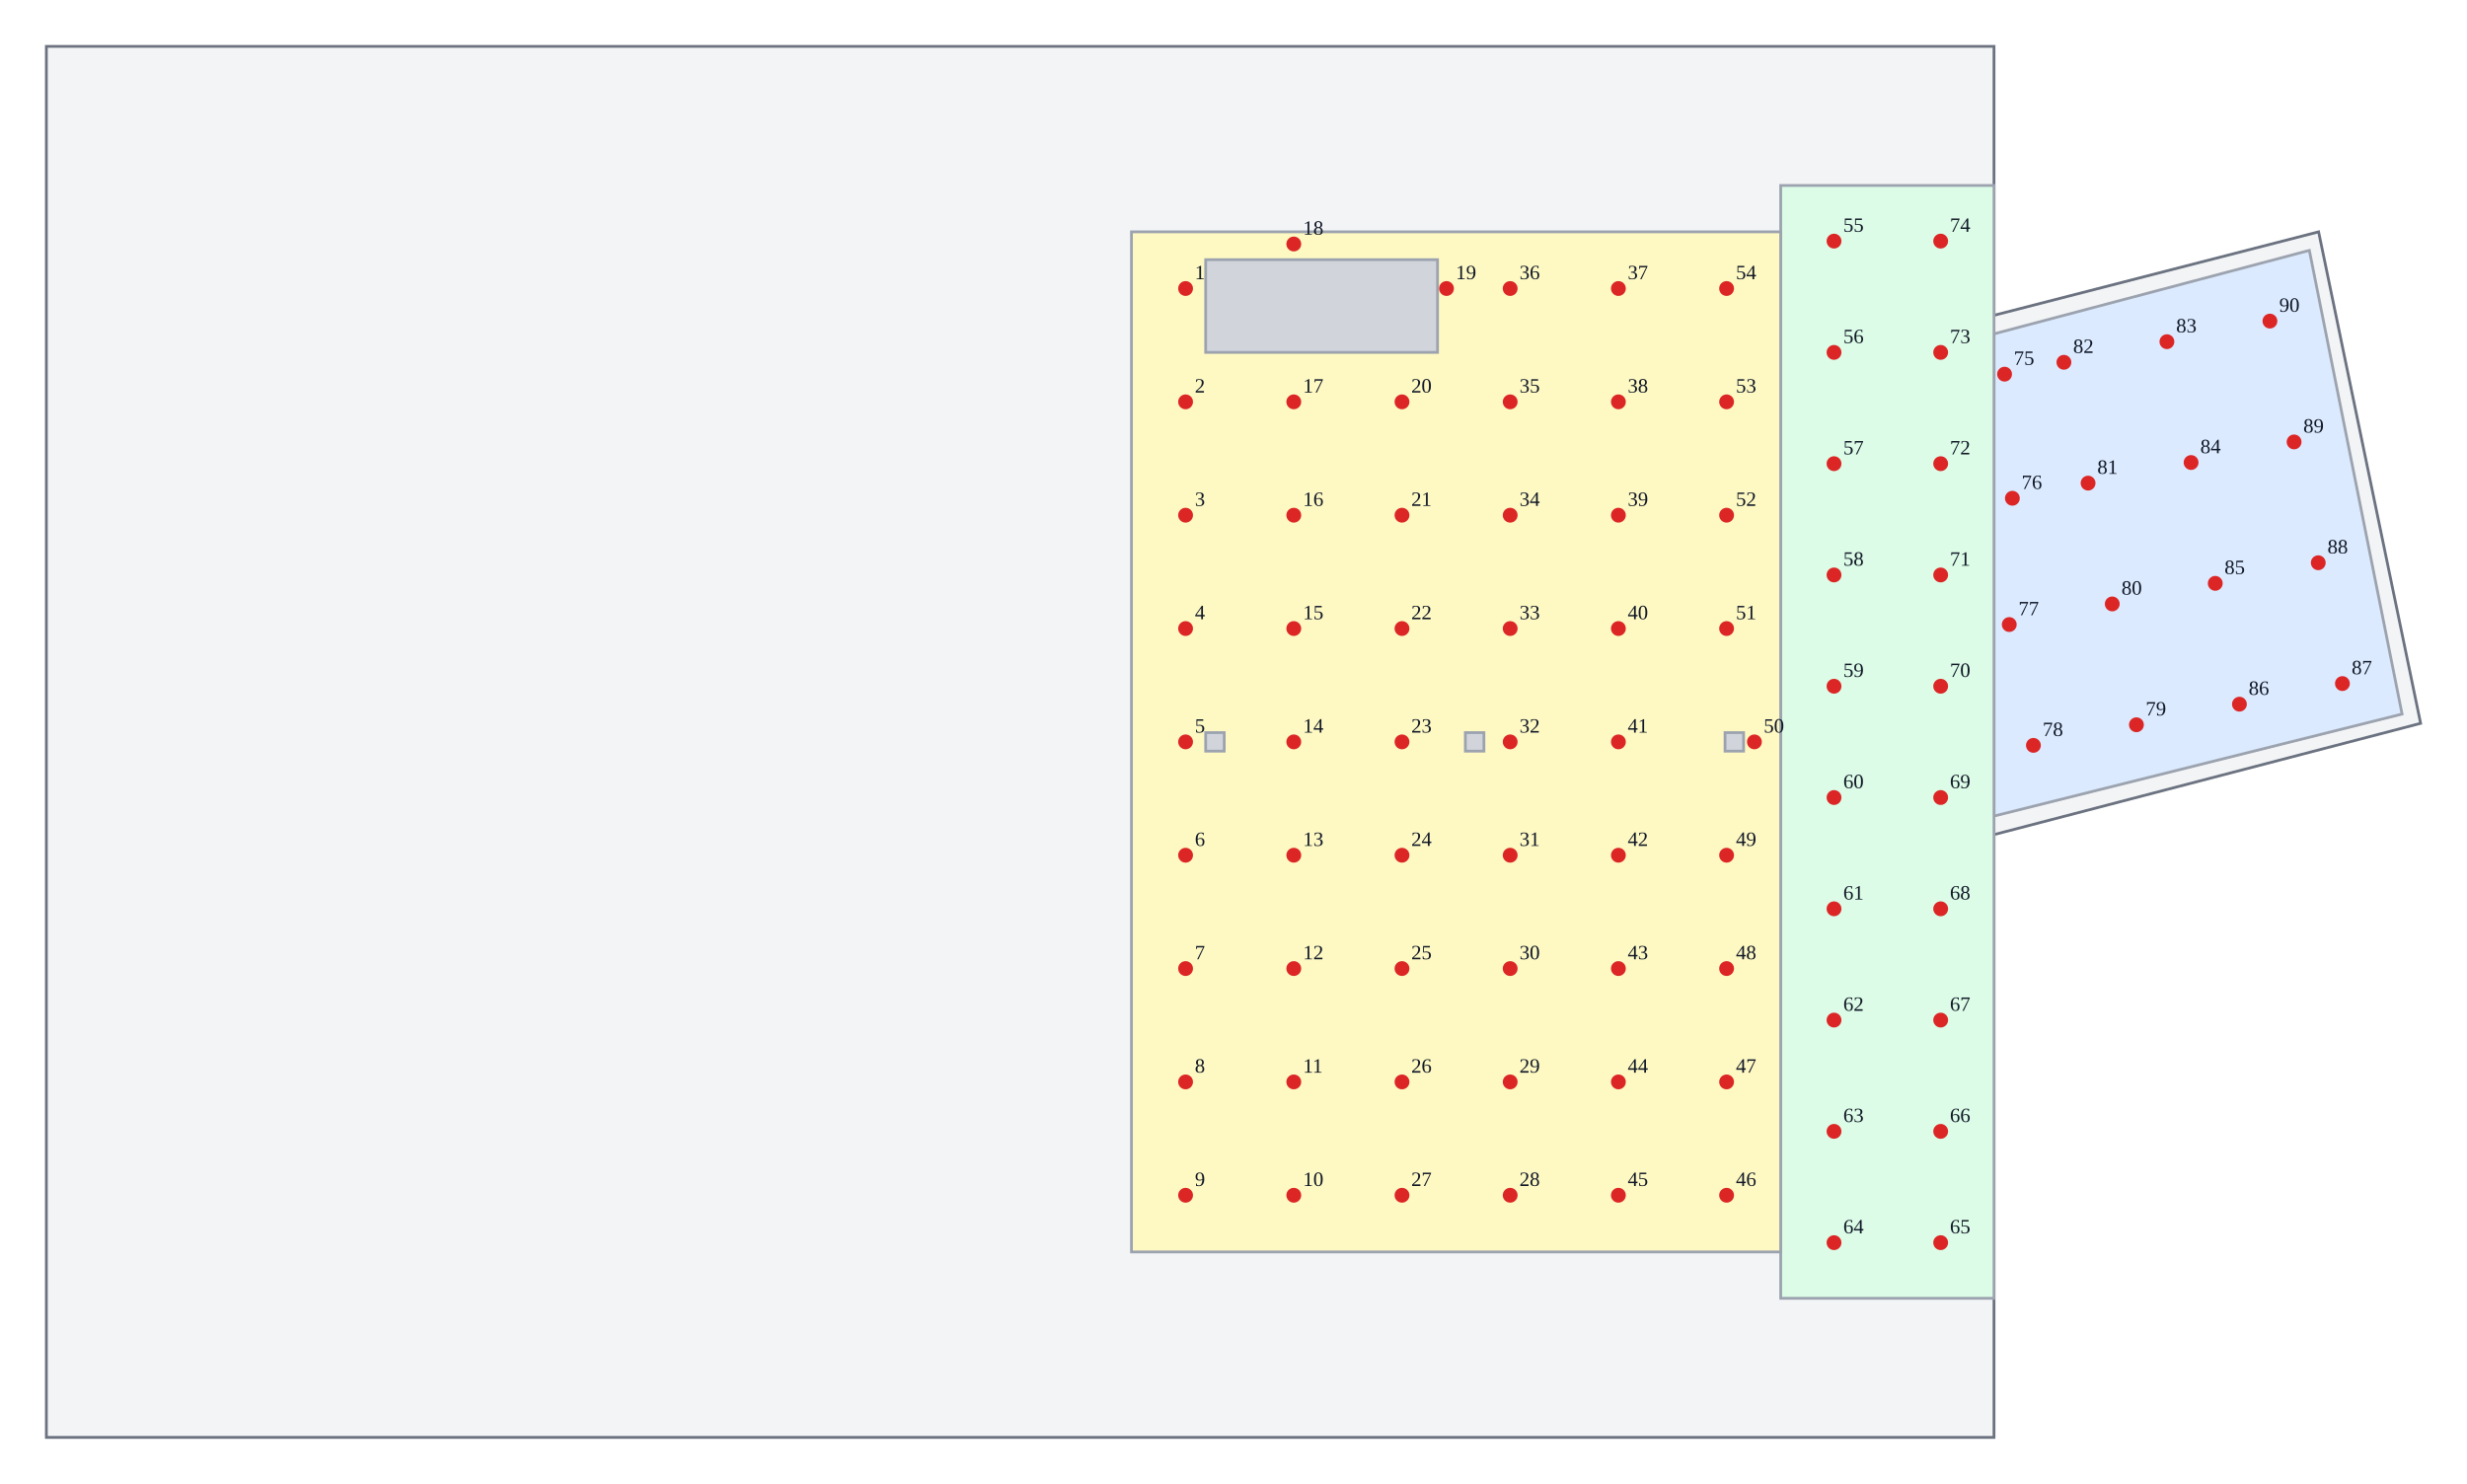
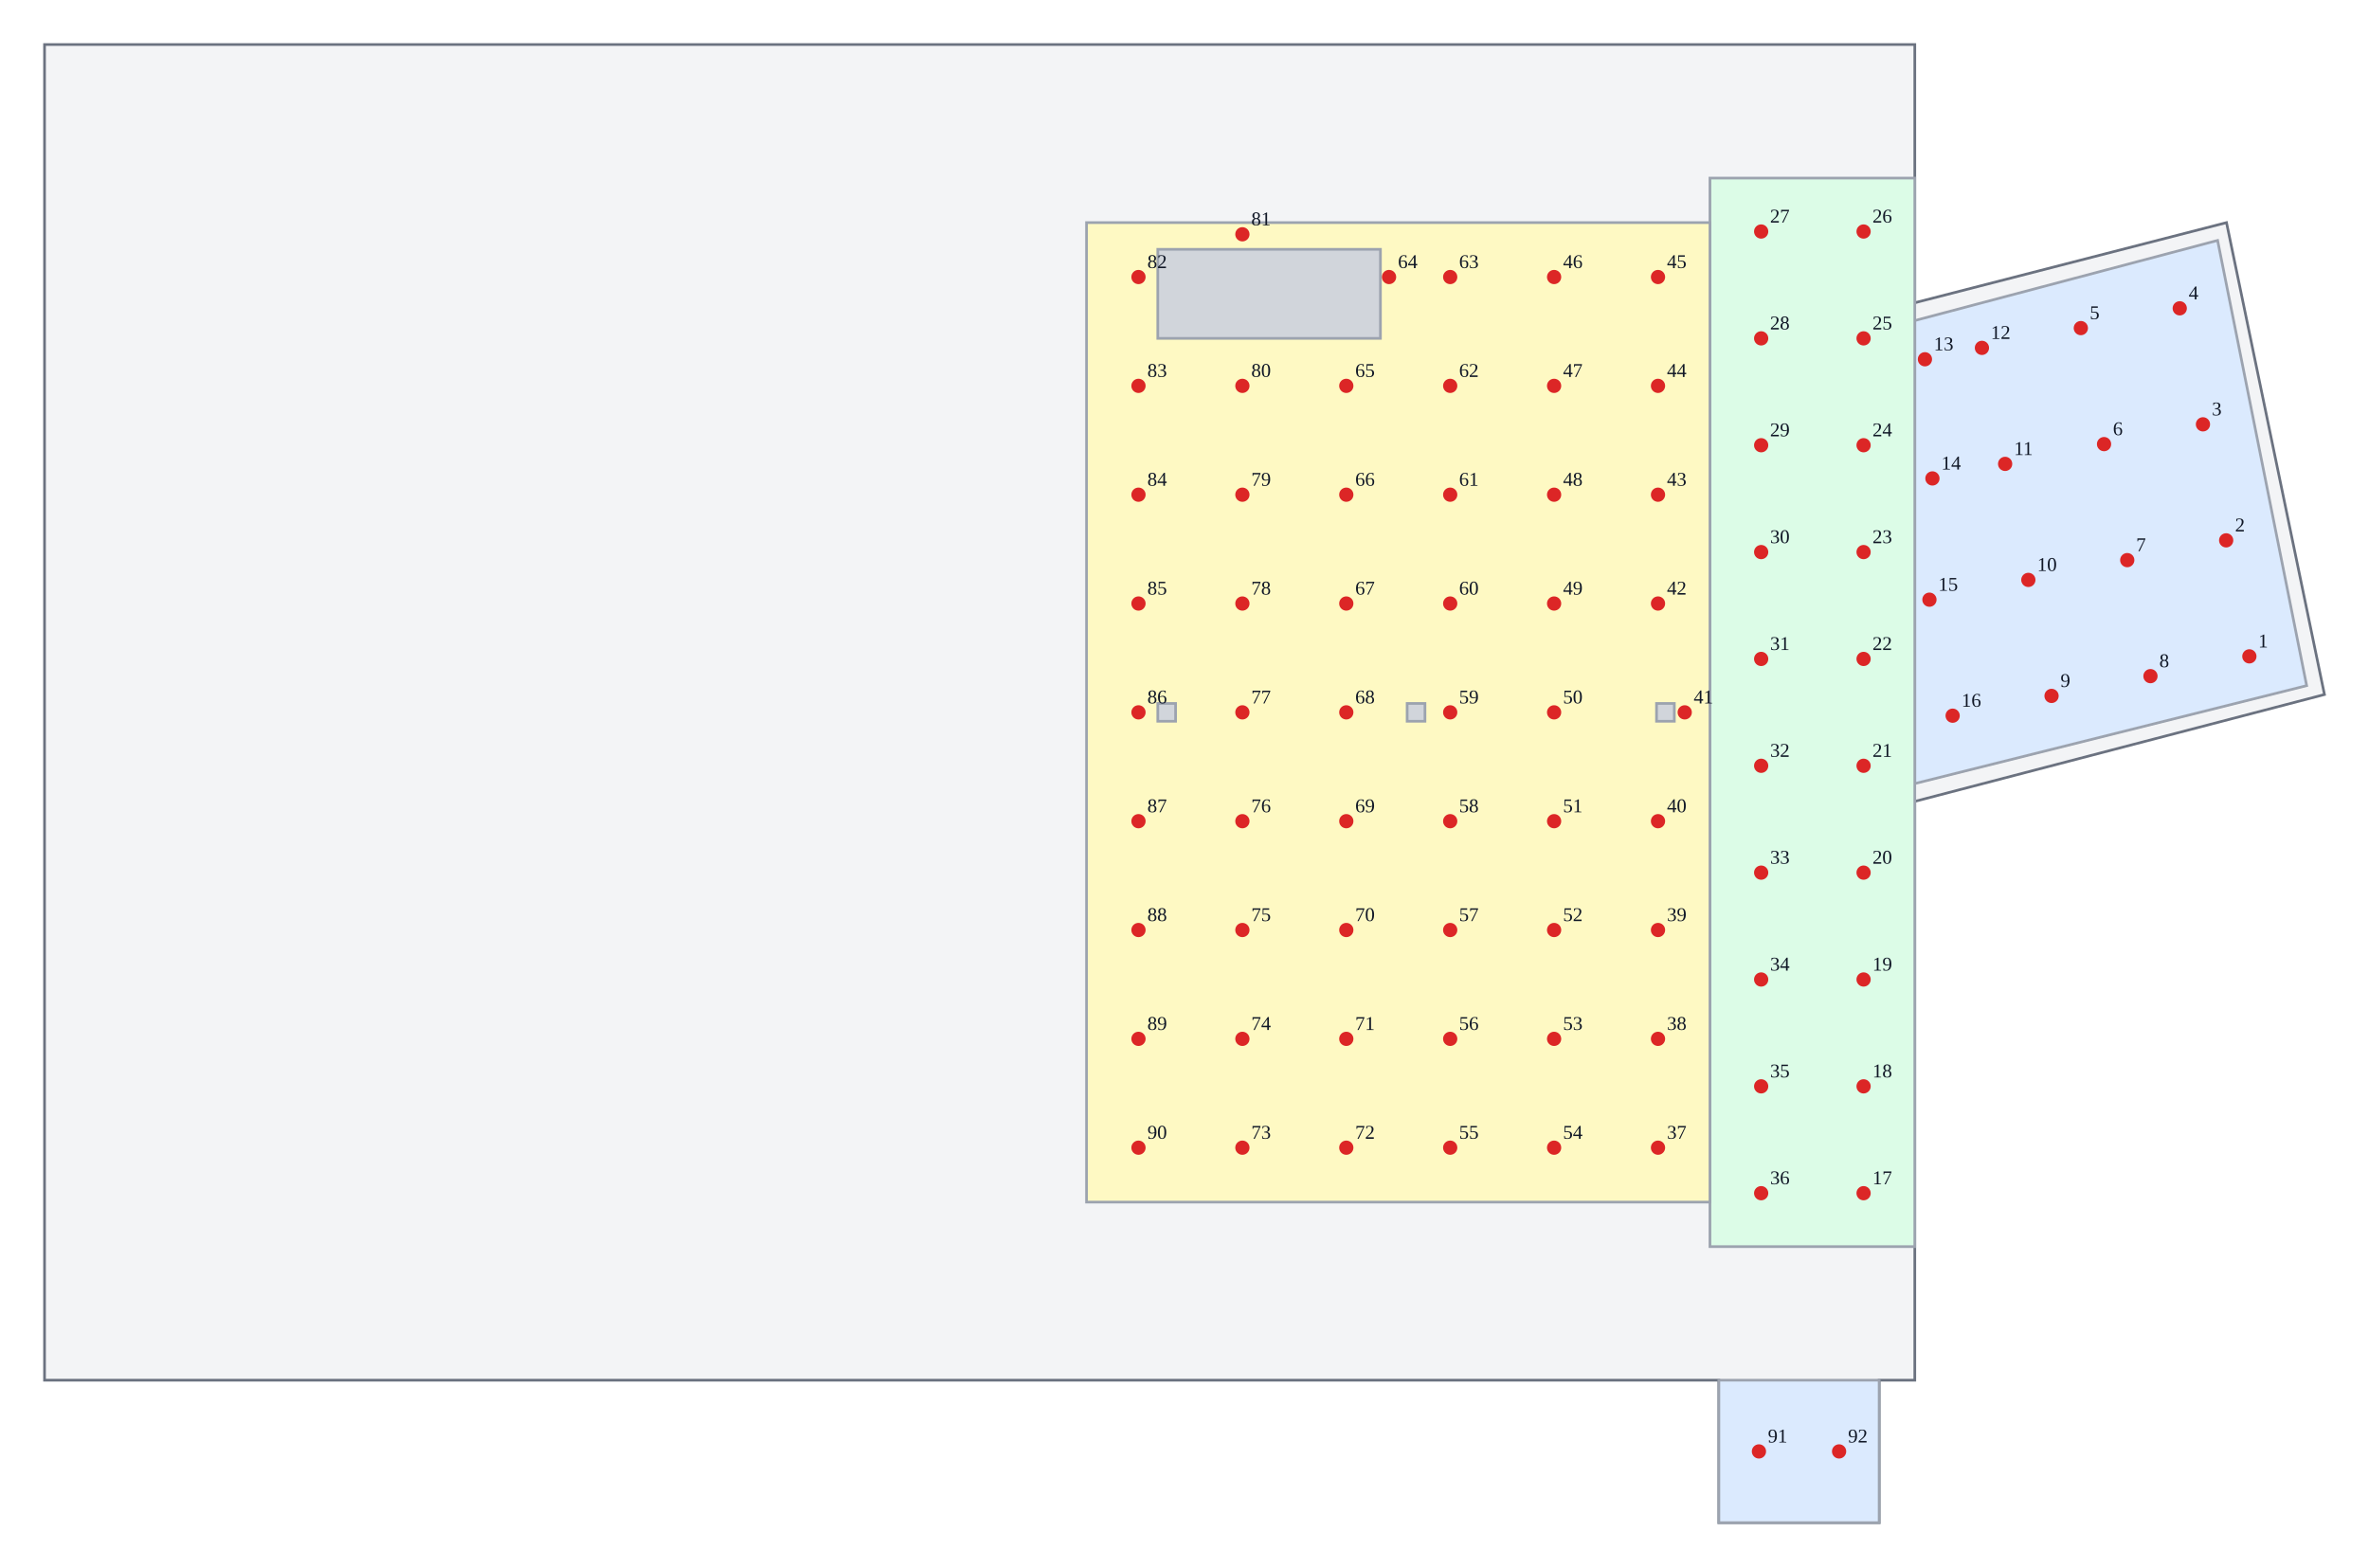
- <svg xmlns="http://www.w3.org/2000/svg" viewBox="-110 -80 266 160">
-   <polygon points="-105,75 105,75 105,10 151,-2 140,-55 105,-46 105,-75 -105,-75" fill="#f3f4f6" stroke="#6b7280" stroke-width="0.3" />
-   <polygon points="105,8 149,-3 139,-53 105,-44" fill="#dbeafe" stroke="#9ca3af" stroke-width="0.3" />
-   <polygon points="82,60 105,60 105,-60 82,-60" fill="#dcfce7" stroke="#9ca3af" stroke-width="0.3" />
-   <polygon points="12,55 82,55 82,-55 12,-55" fill="#fef9c3" stroke="#9ca3af" stroke-width="0.3" />
-   <polygon points="20,-42 45,-42 45,-52 20,-52" fill="#d1d5db" stroke="#9ca3af" stroke-width="0.3" />
-   <polygon points="20,1 22,1 22,-1 20,-1" fill="#d1d5db" stroke="#9ca3af" stroke-width="0.3" />
-   <polygon points="48,1 50,1 50,-1 48,-1" fill="#d1d5db" stroke="#9ca3af" stroke-width="0.3" />
-   <polygon points="76,1 78,1 78,-1 76,-1" fill="#d1d5db" stroke="#9ca3af" stroke-width="0.3" />
-   <circle cx="17.833" cy="-48.889" r="0.8" fill="#dc2626" />
-   <text x="18.833" y="-49.889" font-size="2.2" fill="#111827">1</text>
-   <circle cx="17.833" cy="-36.667" r="0.8" fill="#dc2626" />
-   <text x="18.833" y="-37.667" font-size="2.2" fill="#111827">2</text>
-   <circle cx="17.833" cy="-24.444" r="0.8" fill="#dc2626" />
-   <text x="18.833" y="-25.444" font-size="2.2" fill="#111827">3</text>
-   <circle cx="17.833" cy="-12.222" r="0.8" fill="#dc2626" />
-   <text x="18.833" y="-13.222" font-size="2.2" fill="#111827">4</text>
-   <circle cx="17.833" cy="0" r="0.8" fill="#dc2626" />
-   <text x="18.833" y="-1" font-size="2.2" fill="#111827">5</text>
-   <circle cx="17.833" cy="12.222" r="0.8" fill="#dc2626" />
-   <text x="18.833" y="11.222" font-size="2.2" fill="#111827">6</text>
-   <circle cx="17.833" cy="24.444" r="0.8" fill="#dc2626" />
-   <text x="18.833" y="23.444" font-size="2.2" fill="#111827">7</text>
-   <circle cx="17.833" cy="36.667" r="0.8" fill="#dc2626" />
-   <text x="18.833" y="35.667" font-size="2.2" fill="#111827">8</text>
-   <circle cx="17.833" cy="48.889" r="0.8" fill="#dc2626" />
-   <text x="18.833" y="47.889" font-size="2.2" fill="#111827">9</text>
-   <circle cx="29.5" cy="48.889" r="0.8" fill="#dc2626" />
-   <text x="30.5" y="47.889" font-size="2.2" fill="#111827">10</text>
-   <circle cx="29.5" cy="36.667" r="0.8" fill="#dc2626" />
-   <text x="30.5" y="35.667" font-size="2.2" fill="#111827">11</text>
-   <circle cx="29.5" cy="24.444" r="0.8" fill="#dc2626" />
-   <text x="30.5" y="23.444" font-size="2.2" fill="#111827">12</text>
-   <circle cx="29.5" cy="12.222" r="0.8" fill="#dc2626" />
-   <text x="30.5" y="11.222" font-size="2.2" fill="#111827">13</text>
-   <circle cx="29.5" cy="0" r="0.8" fill="#dc2626" />
-   <text x="30.5" y="-1" font-size="2.2" fill="#111827">14</text>
-   <circle cx="29.5" cy="-12.222" r="0.8" fill="#dc2626" />
-   <text x="30.5" y="-13.222" font-size="2.2" fill="#111827">15</text>
-   <circle cx="29.5" cy="-24.444" r="0.8" fill="#dc2626" />
-   <text x="30.5" y="-25.444" font-size="2.2" fill="#111827">16</text>
-   <circle cx="29.5" cy="-36.667" r="0.8" fill="#dc2626" />
-   <text x="30.5" y="-37.667" font-size="2.2" fill="#111827">17</text>
-   <circle cx="29.5" cy="-53.689" r="0.8" fill="#dc2626" />
-   <text x="30.5" y="-54.689" font-size="2.2" fill="#111827">18</text>
-   <circle cx="45.967" cy="-48.889" r="0.8" fill="#dc2626" />
-   <text x="46.967" y="-49.889" font-size="2.2" fill="#111827">19</text>
-   <circle cx="41.167" cy="-36.667" r="0.8" fill="#dc2626" />
-   <text x="42.167" y="-37.667" font-size="2.2" fill="#111827">20</text>
-   <circle cx="41.167" cy="-24.444" r="0.8" fill="#dc2626" />
-   <text x="42.167" y="-25.444" font-size="2.2" fill="#111827">21</text>
-   <circle cx="41.167" cy="-12.222" r="0.8" fill="#dc2626" />
-   <text x="42.167" y="-13.222" font-size="2.2" fill="#111827">22</text>
-   <circle cx="41.167" cy="0" r="0.8" fill="#dc2626" />
-   <text x="42.167" y="-1" font-size="2.2" fill="#111827">23</text>
-   <circle cx="41.167" cy="12.222" r="0.8" fill="#dc2626" />
-   <text x="42.167" y="11.222" font-size="2.2" fill="#111827">24</text>
-   <circle cx="41.167" cy="24.444" r="0.8" fill="#dc2626" />
-   <text x="42.167" y="23.444" font-size="2.2" fill="#111827">25</text>
-   <circle cx="41.167" cy="36.667" r="0.8" fill="#dc2626" />
-   <text x="42.167" y="35.667" font-size="2.2" fill="#111827">26</text>
-   <circle cx="41.167" cy="48.889" r="0.8" fill="#dc2626" />
-   <text x="42.167" y="47.889" font-size="2.2" fill="#111827">27</text>
-   <circle cx="52.833" cy="48.889" r="0.8" fill="#dc2626" />
-   <text x="53.833" y="47.889" font-size="2.2" fill="#111827">28</text>
-   <circle cx="52.833" cy="36.667" r="0.8" fill="#dc2626" />
-   <text x="53.833" y="35.667" font-size="2.2" fill="#111827">29</text>
-   <circle cx="52.833" cy="24.444" r="0.8" fill="#dc2626" />
-   <text x="53.833" y="23.444" font-size="2.2" fill="#111827">30</text>
-   <circle cx="52.833" cy="12.222" r="0.8" fill="#dc2626" />
-   <text x="53.833" y="11.222" font-size="2.2" fill="#111827">31</text>
-   <circle cx="52.833" cy="0" r="0.8" fill="#dc2626" />
-   <text x="53.833" y="-1" font-size="2.2" fill="#111827">32</text>
-   <circle cx="52.833" cy="-12.222" r="0.8" fill="#dc2626" />
-   <text x="53.833" y="-13.222" font-size="2.2" fill="#111827">33</text>
-   <circle cx="52.833" cy="-24.444" r="0.8" fill="#dc2626" />
-   <text x="53.833" y="-25.444" font-size="2.2" fill="#111827">34</text>
-   <circle cx="52.833" cy="-36.667" r="0.8" fill="#dc2626" />
-   <text x="53.833" y="-37.667" font-size="2.2" fill="#111827">35</text>
-   <circle cx="52.833" cy="-48.889" r="0.8" fill="#dc2626" />
-   <text x="53.833" y="-49.889" font-size="2.2" fill="#111827">36</text>
-   <circle cx="64.5" cy="-48.889" r="0.8" fill="#dc2626" />
-   <text x="65.5" y="-49.889" font-size="2.2" fill="#111827">37</text>
-   <circle cx="64.5" cy="-36.667" r="0.8" fill="#dc2626" />
-   <text x="65.5" y="-37.667" font-size="2.2" fill="#111827">38</text>
-   <circle cx="64.5" cy="-24.444" r="0.8" fill="#dc2626" />
-   <text x="65.5" y="-25.444" font-size="2.2" fill="#111827">39</text>
-   <circle cx="64.5" cy="-12.222" r="0.8" fill="#dc2626" />
-   <text x="65.5" y="-13.222" font-size="2.2" fill="#111827">40</text>
-   <circle cx="64.5" cy="0" r="0.8" fill="#dc2626" />
-   <text x="65.5" y="-1" font-size="2.2" fill="#111827">41</text>
-   <circle cx="64.5" cy="12.222" r="0.8" fill="#dc2626" />
-   <text x="65.5" y="11.222" font-size="2.2" fill="#111827">42</text>
-   <circle cx="64.5" cy="24.444" r="0.8" fill="#dc2626" />
-   <text x="65.5" y="23.444" font-size="2.2" fill="#111827">43</text>
-   <circle cx="64.5" cy="36.667" r="0.8" fill="#dc2626" />
-   <text x="65.5" y="35.667" font-size="2.2" fill="#111827">44</text>
-   <circle cx="64.5" cy="48.889" r="0.8" fill="#dc2626" />
-   <text x="65.5" y="47.889" font-size="2.2" fill="#111827">45</text>
-   <circle cx="76.167" cy="48.889" r="0.8" fill="#dc2626" />
-   <text x="77.167" y="47.889" font-size="2.2" fill="#111827">46</text>
-   <circle cx="76.167" cy="36.667" r="0.8" fill="#dc2626" />
-   <text x="77.167" y="35.667" font-size="2.2" fill="#111827">47</text>
-   <circle cx="76.167" cy="24.444" r="0.8" fill="#dc2626" />
-   <text x="77.167" y="23.444" font-size="2.2" fill="#111827">48</text>
-   <circle cx="76.167" cy="12.222" r="0.8" fill="#dc2626" />
-   <text x="77.167" y="11.222" font-size="2.2" fill="#111827">49</text>
-   <circle cx="79.167" cy="0" r="0.8" fill="#dc2626" />
-   <text x="80.167" y="-1" font-size="2.2" fill="#111827">50</text>
-   <circle cx="76.167" cy="-12.222" r="0.8" fill="#dc2626" />
-   <text x="77.167" y="-13.222" font-size="2.2" fill="#111827">51</text>
-   <circle cx="76.167" cy="-24.444" r="0.8" fill="#dc2626" />
-   <text x="77.167" y="-25.444" font-size="2.2" fill="#111827">52</text>
-   <circle cx="76.167" cy="-36.667" r="0.8" fill="#dc2626" />
-   <text x="77.167" y="-37.667" font-size="2.2" fill="#111827">53</text>
-   <circle cx="76.167" cy="-48.889" r="0.8" fill="#dc2626" />
-   <text x="77.167" y="-49.889" font-size="2.2" fill="#111827">54</text>
-   <circle cx="87.75" cy="-54" r="0.8" fill="#dc2626" />
-   <text x="88.75" y="-55" font-size="2.2" fill="#111827">55</text>
-   <circle cx="87.75" cy="-42" r="0.8" fill="#dc2626" />
-   <text x="88.75" y="-43" font-size="2.2" fill="#111827">56</text>
-   <circle cx="87.75" cy="-30" r="0.8" fill="#dc2626" />
-   <text x="88.75" y="-31" font-size="2.2" fill="#111827">57</text>
-   <circle cx="87.75" cy="-18" r="0.8" fill="#dc2626" />
-   <text x="88.75" y="-19" font-size="2.2" fill="#111827">58</text>
-   <circle cx="87.75" cy="-6" r="0.8" fill="#dc2626" />
-   <text x="88.75" y="-7" font-size="2.2" fill="#111827">59</text>
-   <circle cx="87.75" cy="6" r="0.8" fill="#dc2626" />
-   <text x="88.75" y="5" font-size="2.2" fill="#111827">60</text>
-   <circle cx="87.75" cy="18" r="0.8" fill="#dc2626" />
-   <text x="88.75" y="17" font-size="2.2" fill="#111827">61</text>
-   <circle cx="87.75" cy="30" r="0.8" fill="#dc2626" />
-   <text x="88.75" y="29" font-size="2.2" fill="#111827">62</text>
-   <circle cx="87.75" cy="42" r="0.8" fill="#dc2626" />
-   <text x="88.75" y="41" font-size="2.2" fill="#111827">63</text>
-   <circle cx="87.75" cy="54" r="0.8" fill="#dc2626" />
-   <text x="88.75" y="53" font-size="2.2" fill="#111827">64</text>
-   <circle cx="99.25" cy="54" r="0.8" fill="#dc2626" />
-   <text x="100.25" y="53" font-size="2.2" fill="#111827">65</text>
-   <circle cx="99.25" cy="42" r="0.8" fill="#dc2626" />
-   <text x="100.25" y="41" font-size="2.2" fill="#111827">66</text>
-   <circle cx="99.25" cy="30" r="0.8" fill="#dc2626" />
-   <text x="100.25" y="29" font-size="2.2" fill="#111827">67</text>
-   <circle cx="99.25" cy="18" r="0.8" fill="#dc2626" />
-   <text x="100.25" y="17" font-size="2.2" fill="#111827">68</text>
-   <circle cx="99.25" cy="6" r="0.8" fill="#dc2626" />
-   <text x="100.25" y="5" font-size="2.2" fill="#111827">69</text>
-   <circle cx="99.25" cy="-6" r="0.8" fill="#dc2626" />
-   <text x="100.25" y="-7" font-size="2.2" fill="#111827">70</text>
-   <circle cx="99.25" cy="-18" r="0.8" fill="#dc2626" />
-   <text x="100.25" y="-19" font-size="2.2" fill="#111827">71</text>
-   <circle cx="99.25" cy="-30" r="0.8" fill="#dc2626" />
-   <text x="100.25" y="-31" font-size="2.2" fill="#111827">72</text>
-   <circle cx="99.25" cy="-42" r="0.8" fill="#dc2626" />
-   <text x="100.25" y="-43" font-size="2.2" fill="#111827">73</text>
-   <circle cx="99.25" cy="-54" r="0.8" fill="#dc2626" />
-   <text x="100.25" y="-55" font-size="2.2" fill="#111827">74</text>
-   <circle cx="106.139" cy="-39.653" r="0.8" fill="#dc2626" />
-   <text x="107.139" y="-40.653" font-size="2.2" fill="#111827">75</text>
-   <circle cx="106.98" cy="-26.271" r="0.8" fill="#dc2626" />
-   <text x="107.98" y="-27.271" font-size="2.2" fill="#111827">76</text>
-   <circle cx="106.644" cy="-12.654" r="0.8" fill="#dc2626" />
-   <text x="107.644" y="-13.654" font-size="2.2" fill="#111827">77</text>
-   <circle cx="109.25" cy="0.375" r="0.8" fill="#dc2626" />
-   <text x="110.25" y="-0.625" font-size="2.2" fill="#111827">78</text>
-   <circle cx="120.356" cy="-1.846" r="0.8" fill="#dc2626" />
-   <text x="121.356" y="-2.846" font-size="2.2" fill="#111827">79</text>
-   <circle cx="117.75" cy="-14.875" r="0.8" fill="#dc2626" />
-   <text x="118.75" y="-15.875" font-size="2.2" fill="#111827">80</text>
-   <circle cx="115.144" cy="-27.904" r="0.8" fill="#dc2626" />
-   <text x="116.144" y="-28.904" font-size="2.2" fill="#111827">81</text>
-   <circle cx="112.538" cy="-40.933" r="0.8" fill="#dc2626" />
-   <text x="113.538" y="-41.933" font-size="2.2" fill="#111827">82</text>
-   <circle cx="123.644" cy="-43.154" r="0.8" fill="#dc2626" />
-   <text x="124.644" y="-44.154" font-size="2.2" fill="#111827">83</text>
-   <circle cx="126.25" cy="-30.125" r="0.8" fill="#dc2626" />
-   <text x="127.25" y="-31.125" font-size="2.2" fill="#111827">84</text>
-   <circle cx="128.856" cy="-17.096" r="0.8" fill="#dc2626" />
-   <text x="129.856" y="-18.096" font-size="2.2" fill="#111827">85</text>
-   <circle cx="131.462" cy="-4.067" r="0.8" fill="#dc2626" />
-   <text x="132.462" y="-5.067" font-size="2.2" fill="#111827">86</text>
-   <circle cx="142.567" cy="-6.288" r="0.8" fill="#dc2626" />
-   <text x="143.567" y="-7.288" font-size="2.2" fill="#111827">87</text>
-   <circle cx="139.962" cy="-19.317" r="0.8" fill="#dc2626" />
-   <text x="140.962" y="-20.317" font-size="2.2" fill="#111827">88</text>
-   <circle cx="137.356" cy="-32.346" r="0.8" fill="#dc2626" />
-   <text x="138.356" y="-33.346" font-size="2.2" fill="#111827">89</text>
-   <circle cx="134.75" cy="-45.375" r="0.8" fill="#dc2626" />
-   <text x="135.75" y="-46.375" font-size="2.2" fill="#111827">90</text>
+ <svg xmlns="http://www.w3.org/2000/svg" viewBox="-110 -96 266 176">
+   <polygon points="-105,59 83,59 83,75 101,75 101,59 105,59 105,-6 151,-18 140,-71 105,-62 105,-91 -105,-91" fill="#f3f4f6" stroke="#6b7280" stroke-width="0.3" />
+   <polygon points="105,-8 149,-19 139,-69 105,-60" fill="#dbeafe" stroke="#9ca3af" stroke-width="0.3" />
+   <polygon points="82,44 105,44 105,-76 82,-76" fill="#dcfce7" stroke="#9ca3af" stroke-width="0.3" />
+   <polygon points="12,39 82,39 82,-71 12,-71" fill="#fef9c3" stroke="#9ca3af" stroke-width="0.3" />
+   <polygon points="83,59 83,75 101,75 101,59" fill="#dbeafe" stroke="#9ca3af" stroke-width="0.3" />
+   <polygon points="20,-58 45,-58 45,-68 20,-68" fill="#d1d5db" stroke="#9ca3af" stroke-width="0.3" />
+   <polygon points="20,-15 22,-15 22,-17 20,-17" fill="#d1d5db" stroke="#9ca3af" stroke-width="0.3" />
+   <polygon points="48,-15 50,-15 50,-17 48,-17" fill="#d1d5db" stroke="#9ca3af" stroke-width="0.3" />
+   <polygon points="76,-15 78,-15 78,-17 76,-17" fill="#d1d5db" stroke="#9ca3af" stroke-width="0.3" />
+   <circle cx="142.567" cy="-22.288" r="0.8" fill="#dc2626" />
+   <text x="143.567" y="-23.288" font-size="2.2" fill="#111827">1</text>
+   <circle cx="139.962" cy="-35.317" r="0.8" fill="#dc2626" />
+   <text x="140.962" y="-36.317" font-size="2.2" fill="#111827">2</text>
+   <circle cx="137.356" cy="-48.346" r="0.8" fill="#dc2626" />
+   <text x="138.356" y="-49.346" font-size="2.2" fill="#111827">3</text>
+   <circle cx="134.75" cy="-61.375" r="0.8" fill="#dc2626" />
+   <text x="135.75" y="-62.375" font-size="2.2" fill="#111827">4</text>
+   <circle cx="123.644" cy="-59.154" r="0.8" fill="#dc2626" />
+   <text x="124.644" y="-60.154" font-size="2.2" fill="#111827">5</text>
+   <circle cx="126.25" cy="-46.125" r="0.8" fill="#dc2626" />
+   <text x="127.25" y="-47.125" font-size="2.2" fill="#111827">6</text>
+   <circle cx="128.856" cy="-33.096" r="0.8" fill="#dc2626" />
+   <text x="129.856" y="-34.096" font-size="2.2" fill="#111827">7</text>
+   <circle cx="131.462" cy="-20.067" r="0.8" fill="#dc2626" />
+   <text x="132.462" y="-21.067" font-size="2.2" fill="#111827">8</text>
+   <circle cx="120.356" cy="-17.846" r="0.8" fill="#dc2626" />
+   <text x="121.356" y="-18.846" font-size="2.2" fill="#111827">9</text>
+   <circle cx="117.75" cy="-30.875" r="0.8" fill="#dc2626" />
+   <text x="118.75" y="-31.875" font-size="2.2" fill="#111827">10</text>
+   <circle cx="115.144" cy="-43.904" r="0.8" fill="#dc2626" />
+   <text x="116.144" y="-44.904" font-size="2.2" fill="#111827">11</text>
+   <circle cx="112.538" cy="-56.933" r="0.8" fill="#dc2626" />
+   <text x="113.538" y="-57.933" font-size="2.2" fill="#111827">12</text>
+   <circle cx="106.139" cy="-55.653" r="0.8" fill="#dc2626" />
+   <text x="107.139" y="-56.653" font-size="2.2" fill="#111827">13</text>
+   <circle cx="106.98" cy="-42.271" r="0.8" fill="#dc2626" />
+   <text x="107.98" y="-43.271" font-size="2.2" fill="#111827">14</text>
+   <circle cx="106.644" cy="-28.654" r="0.8" fill="#dc2626" />
+   <text x="107.644" y="-29.654" font-size="2.2" fill="#111827">15</text>
+   <circle cx="109.25" cy="-15.625" r="0.8" fill="#dc2626" />
+   <text x="110.25" y="-16.625" font-size="2.2" fill="#111827">16</text>
+   <circle cx="99.25" cy="38" r="0.8" fill="#dc2626" />
+   <text x="100.25" y="37" font-size="2.2" fill="#111827">17</text>
+   <circle cx="99.25" cy="26" r="0.8" fill="#dc2626" />
+   <text x="100.25" y="25" font-size="2.2" fill="#111827">18</text>
+   <circle cx="99.25" cy="14" r="0.8" fill="#dc2626" />
+   <text x="100.25" y="13" font-size="2.2" fill="#111827">19</text>
+   <circle cx="99.25" cy="2" r="0.8" fill="#dc2626" />
+   <text x="100.25" y="1" font-size="2.2" fill="#111827">20</text>
+   <circle cx="99.25" cy="-10" r="0.8" fill="#dc2626" />
+   <text x="100.25" y="-11" font-size="2.2" fill="#111827">21</text>
+   <circle cx="99.25" cy="-22" r="0.8" fill="#dc2626" />
+   <text x="100.25" y="-23" font-size="2.2" fill="#111827">22</text>
+   <circle cx="99.25" cy="-34" r="0.8" fill="#dc2626" />
+   <text x="100.25" y="-35" font-size="2.2" fill="#111827">23</text>
+   <circle cx="99.25" cy="-46" r="0.8" fill="#dc2626" />
+   <text x="100.25" y="-47" font-size="2.2" fill="#111827">24</text>
+   <circle cx="99.25" cy="-58" r="0.8" fill="#dc2626" />
+   <text x="100.25" y="-59" font-size="2.2" fill="#111827">25</text>
+   <circle cx="99.25" cy="-70" r="0.8" fill="#dc2626" />
+   <text x="100.25" y="-71" font-size="2.2" fill="#111827">26</text>
+   <circle cx="87.75" cy="-70" r="0.8" fill="#dc2626" />
+   <text x="88.75" y="-71" font-size="2.2" fill="#111827">27</text>
+   <circle cx="87.75" cy="-58" r="0.8" fill="#dc2626" />
+   <text x="88.75" y="-59" font-size="2.2" fill="#111827">28</text>
+   <circle cx="87.75" cy="-46" r="0.8" fill="#dc2626" />
+   <text x="88.75" y="-47" font-size="2.2" fill="#111827">29</text>
+   <circle cx="87.75" cy="-34" r="0.8" fill="#dc2626" />
+   <text x="88.75" y="-35" font-size="2.2" fill="#111827">30</text>
+   <circle cx="87.75" cy="-22" r="0.8" fill="#dc2626" />
+   <text x="88.75" y="-23" font-size="2.2" fill="#111827">31</text>
+   <circle cx="87.75" cy="-10" r="0.8" fill="#dc2626" />
+   <text x="88.75" y="-11" font-size="2.2" fill="#111827">32</text>
+   <circle cx="87.75" cy="2" r="0.8" fill="#dc2626" />
+   <text x="88.75" y="1" font-size="2.2" fill="#111827">33</text>
+   <circle cx="87.75" cy="14" r="0.8" fill="#dc2626" />
+   <text x="88.75" y="13" font-size="2.2" fill="#111827">34</text>
+   <circle cx="87.75" cy="26" r="0.8" fill="#dc2626" />
+   <text x="88.75" y="25" font-size="2.2" fill="#111827">35</text>
+   <circle cx="87.75" cy="38" r="0.8" fill="#dc2626" />
+   <text x="88.75" y="37" font-size="2.2" fill="#111827">36</text>
+   <circle cx="76.167" cy="32.889" r="0.8" fill="#dc2626" />
+   <text x="77.167" y="31.889" font-size="2.2" fill="#111827">37</text>
+   <circle cx="76.167" cy="20.667" r="0.8" fill="#dc2626" />
+   <text x="77.167" y="19.667" font-size="2.2" fill="#111827">38</text>
+   <circle cx="76.167" cy="8.444" r="0.8" fill="#dc2626" />
+   <text x="77.167" y="7.444" font-size="2.2" fill="#111827">39</text>
+   <circle cx="76.167" cy="-3.778" r="0.8" fill="#dc2626" />
+   <text x="77.167" y="-4.778" font-size="2.2" fill="#111827">40</text>
+   <circle cx="79.167" cy="-16" r="0.8" fill="#dc2626" />
+   <text x="80.167" y="-17" font-size="2.2" fill="#111827">41</text>
+   <circle cx="76.167" cy="-28.222" r="0.8" fill="#dc2626" />
+   <text x="77.167" y="-29.222" font-size="2.2" fill="#111827">42</text>
+   <circle cx="76.167" cy="-40.444" r="0.8" fill="#dc2626" />
+   <text x="77.167" y="-41.444" font-size="2.2" fill="#111827">43</text>
+   <circle cx="76.167" cy="-52.667" r="0.8" fill="#dc2626" />
+   <text x="77.167" y="-53.667" font-size="2.2" fill="#111827">44</text>
+   <circle cx="76.167" cy="-64.889" r="0.8" fill="#dc2626" />
+   <text x="77.167" y="-65.889" font-size="2.2" fill="#111827">45</text>
+   <circle cx="64.5" cy="-64.889" r="0.8" fill="#dc2626" />
+   <text x="65.5" y="-65.889" font-size="2.2" fill="#111827">46</text>
+   <circle cx="64.5" cy="-52.667" r="0.8" fill="#dc2626" />
+   <text x="65.5" y="-53.667" font-size="2.2" fill="#111827">47</text>
+   <circle cx="64.5" cy="-40.444" r="0.8" fill="#dc2626" />
+   <text x="65.5" y="-41.444" font-size="2.2" fill="#111827">48</text>
+   <circle cx="64.5" cy="-28.222" r="0.8" fill="#dc2626" />
+   <text x="65.5" y="-29.222" font-size="2.2" fill="#111827">49</text>
+   <circle cx="64.5" cy="-16" r="0.8" fill="#dc2626" />
+   <text x="65.5" y="-17" font-size="2.2" fill="#111827">50</text>
+   <circle cx="64.5" cy="-3.778" r="0.8" fill="#dc2626" />
+   <text x="65.5" y="-4.778" font-size="2.2" fill="#111827">51</text>
+   <circle cx="64.5" cy="8.444" r="0.8" fill="#dc2626" />
+   <text x="65.5" y="7.444" font-size="2.2" fill="#111827">52</text>
+   <circle cx="64.5" cy="20.667" r="0.8" fill="#dc2626" />
+   <text x="65.5" y="19.667" font-size="2.2" fill="#111827">53</text>
+   <circle cx="64.5" cy="32.889" r="0.8" fill="#dc2626" />
+   <text x="65.5" y="31.889" font-size="2.2" fill="#111827">54</text>
+   <circle cx="52.833" cy="32.889" r="0.8" fill="#dc2626" />
+   <text x="53.833" y="31.889" font-size="2.2" fill="#111827">55</text>
+   <circle cx="52.833" cy="20.667" r="0.8" fill="#dc2626" />
+   <text x="53.833" y="19.667" font-size="2.2" fill="#111827">56</text>
+   <circle cx="52.833" cy="8.444" r="0.8" fill="#dc2626" />
+   <text x="53.833" y="7.444" font-size="2.2" fill="#111827">57</text>
+   <circle cx="52.833" cy="-3.778" r="0.8" fill="#dc2626" />
+   <text x="53.833" y="-4.778" font-size="2.2" fill="#111827">58</text>
+   <circle cx="52.833" cy="-16" r="0.8" fill="#dc2626" />
+   <text x="53.833" y="-17" font-size="2.2" fill="#111827">59</text>
+   <circle cx="52.833" cy="-28.222" r="0.8" fill="#dc2626" />
+   <text x="53.833" y="-29.222" font-size="2.2" fill="#111827">60</text>
+   <circle cx="52.833" cy="-40.444" r="0.8" fill="#dc2626" />
+   <text x="53.833" y="-41.444" font-size="2.2" fill="#111827">61</text>
+   <circle cx="52.833" cy="-52.667" r="0.8" fill="#dc2626" />
+   <text x="53.833" y="-53.667" font-size="2.2" fill="#111827">62</text>
+   <circle cx="52.833" cy="-64.889" r="0.8" fill="#dc2626" />
+   <text x="53.833" y="-65.889" font-size="2.2" fill="#111827">63</text>
+   <circle cx="45.967" cy="-64.889" r="0.8" fill="#dc2626" />
+   <text x="46.967" y="-65.889" font-size="2.2" fill="#111827">64</text>
+   <circle cx="41.167" cy="-52.667" r="0.8" fill="#dc2626" />
+   <text x="42.167" y="-53.667" font-size="2.2" fill="#111827">65</text>
+   <circle cx="41.167" cy="-40.444" r="0.8" fill="#dc2626" />
+   <text x="42.167" y="-41.444" font-size="2.2" fill="#111827">66</text>
+   <circle cx="41.167" cy="-28.222" r="0.8" fill="#dc2626" />
+   <text x="42.167" y="-29.222" font-size="2.2" fill="#111827">67</text>
+   <circle cx="41.167" cy="-16" r="0.8" fill="#dc2626" />
+   <text x="42.167" y="-17" font-size="2.2" fill="#111827">68</text>
+   <circle cx="41.167" cy="-3.778" r="0.8" fill="#dc2626" />
+   <text x="42.167" y="-4.778" font-size="2.2" fill="#111827">69</text>
+   <circle cx="41.167" cy="8.444" r="0.8" fill="#dc2626" />
+   <text x="42.167" y="7.444" font-size="2.2" fill="#111827">70</text>
+   <circle cx="41.167" cy="20.667" r="0.8" fill="#dc2626" />
+   <text x="42.167" y="19.667" font-size="2.2" fill="#111827">71</text>
+   <circle cx="41.167" cy="32.889" r="0.8" fill="#dc2626" />
+   <text x="42.167" y="31.889" font-size="2.2" fill="#111827">72</text>
+   <circle cx="29.5" cy="32.889" r="0.8" fill="#dc2626" />
+   <text x="30.5" y="31.889" font-size="2.2" fill="#111827">73</text>
+   <circle cx="29.5" cy="20.667" r="0.8" fill="#dc2626" />
+   <text x="30.5" y="19.667" font-size="2.2" fill="#111827">74</text>
+   <circle cx="29.5" cy="8.444" r="0.8" fill="#dc2626" />
+   <text x="30.5" y="7.444" font-size="2.2" fill="#111827">75</text>
+   <circle cx="29.5" cy="-3.778" r="0.8" fill="#dc2626" />
+   <text x="30.5" y="-4.778" font-size="2.2" fill="#111827">76</text>
+   <circle cx="29.5" cy="-16" r="0.8" fill="#dc2626" />
+   <text x="30.5" y="-17" font-size="2.2" fill="#111827">77</text>
+   <circle cx="29.5" cy="-28.222" r="0.8" fill="#dc2626" />
+   <text x="30.5" y="-29.222" font-size="2.2" fill="#111827">78</text>
+   <circle cx="29.5" cy="-40.444" r="0.8" fill="#dc2626" />
+   <text x="30.5" y="-41.444" font-size="2.2" fill="#111827">79</text>
+   <circle cx="29.5" cy="-52.667" r="0.8" fill="#dc2626" />
+   <text x="30.5" y="-53.667" font-size="2.2" fill="#111827">80</text>
+   <circle cx="29.5" cy="-69.689" r="0.8" fill="#dc2626" />
+   <text x="30.5" y="-70.689" font-size="2.2" fill="#111827">81</text>
+   <circle cx="17.833" cy="-64.889" r="0.8" fill="#dc2626" />
+   <text x="18.833" y="-65.889" font-size="2.2" fill="#111827">82</text>
+   <circle cx="17.833" cy="-52.667" r="0.8" fill="#dc2626" />
+   <text x="18.833" y="-53.667" font-size="2.2" fill="#111827">83</text>
+   <circle cx="17.833" cy="-40.444" r="0.8" fill="#dc2626" />
+   <text x="18.833" y="-41.444" font-size="2.2" fill="#111827">84</text>
+   <circle cx="17.833" cy="-28.222" r="0.8" fill="#dc2626" />
+   <text x="18.833" y="-29.222" font-size="2.2" fill="#111827">85</text>
+   <circle cx="17.833" cy="-16" r="0.8" fill="#dc2626" />
+   <text x="18.833" y="-17" font-size="2.2" fill="#111827">86</text>
+   <circle cx="17.833" cy="-3.778" r="0.8" fill="#dc2626" />
+   <text x="18.833" y="-4.778" font-size="2.2" fill="#111827">87</text>
+   <circle cx="17.833" cy="8.444" r="0.8" fill="#dc2626" />
+   <text x="18.833" y="7.444" font-size="2.2" fill="#111827">88</text>
+   <circle cx="17.833" cy="20.667" r="0.8" fill="#dc2626" />
+   <text x="18.833" y="19.667" font-size="2.2" fill="#111827">89</text>
+   <circle cx="17.833" cy="32.889" r="0.8" fill="#dc2626" />
+   <text x="18.833" y="31.889" font-size="2.2" fill="#111827">90</text>
+   <circle cx="87.5" cy="67" r="0.8" fill="#dc2626" />
+   <text x="88.5" y="66" font-size="2.2" fill="#111827">91</text>
+   <circle cx="96.5" cy="67" r="0.8" fill="#dc2626" />
+   <text x="97.5" y="66" font-size="2.2" fill="#111827">92</text>
</svg>
